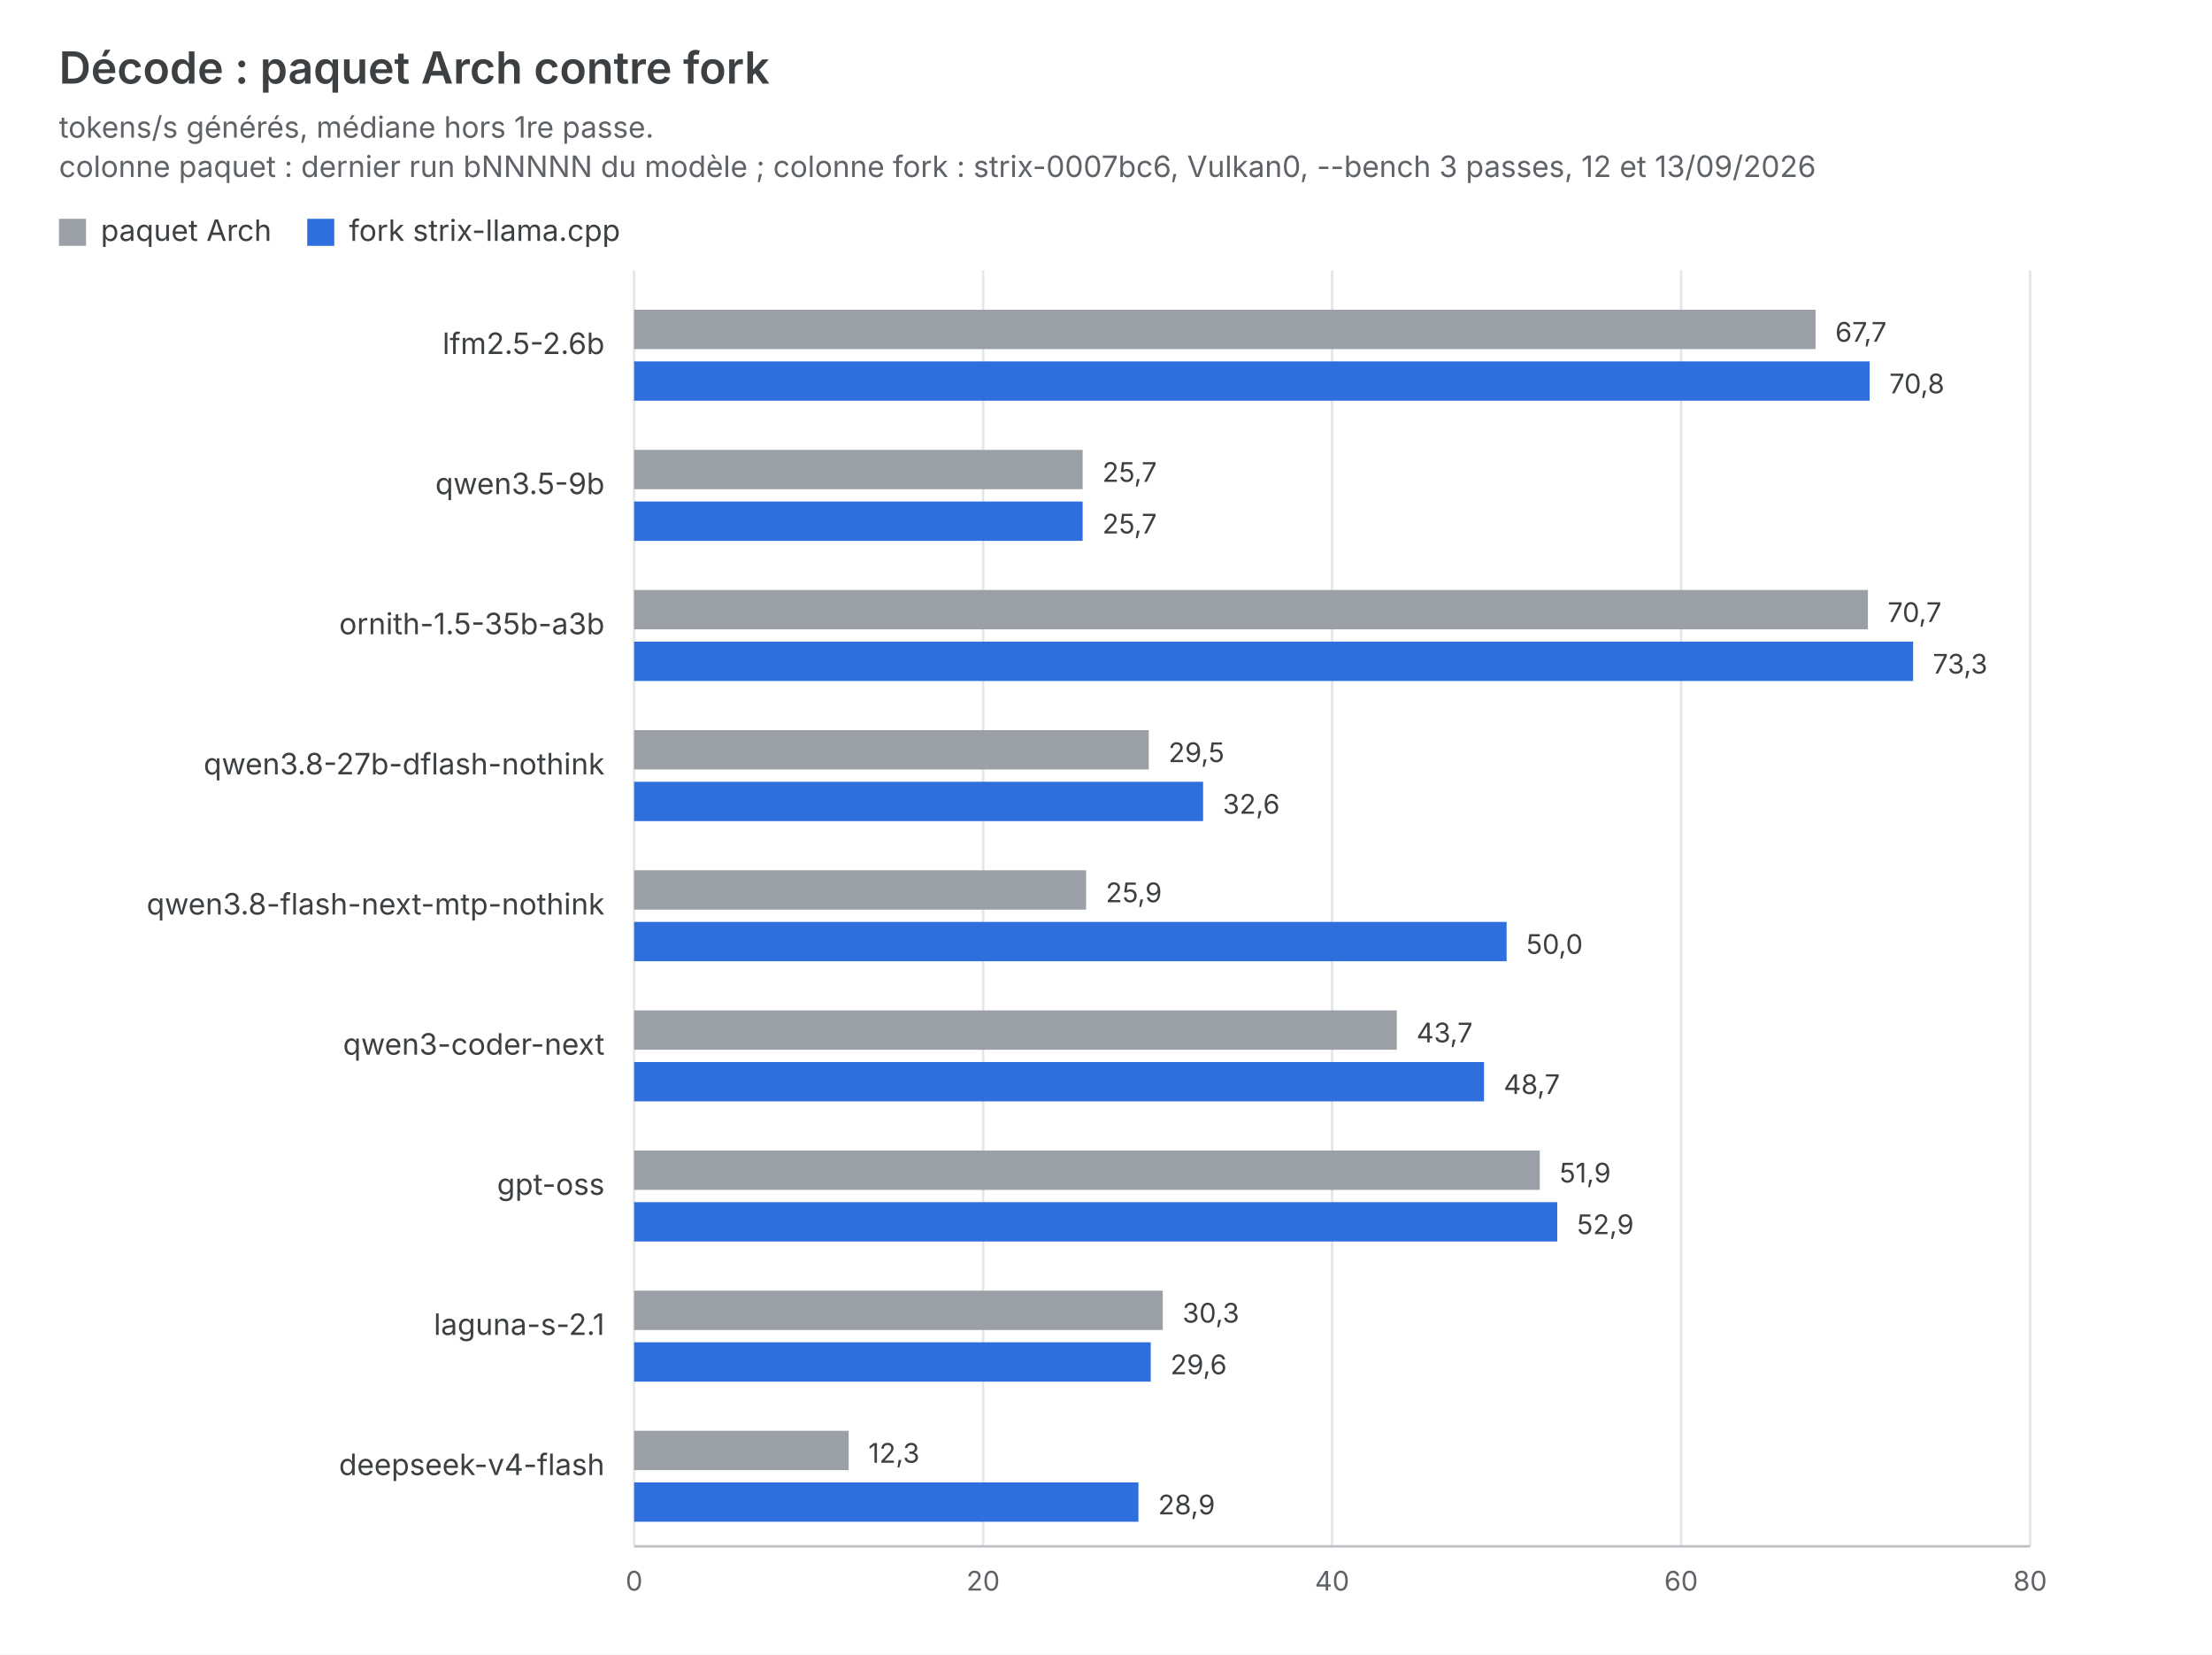
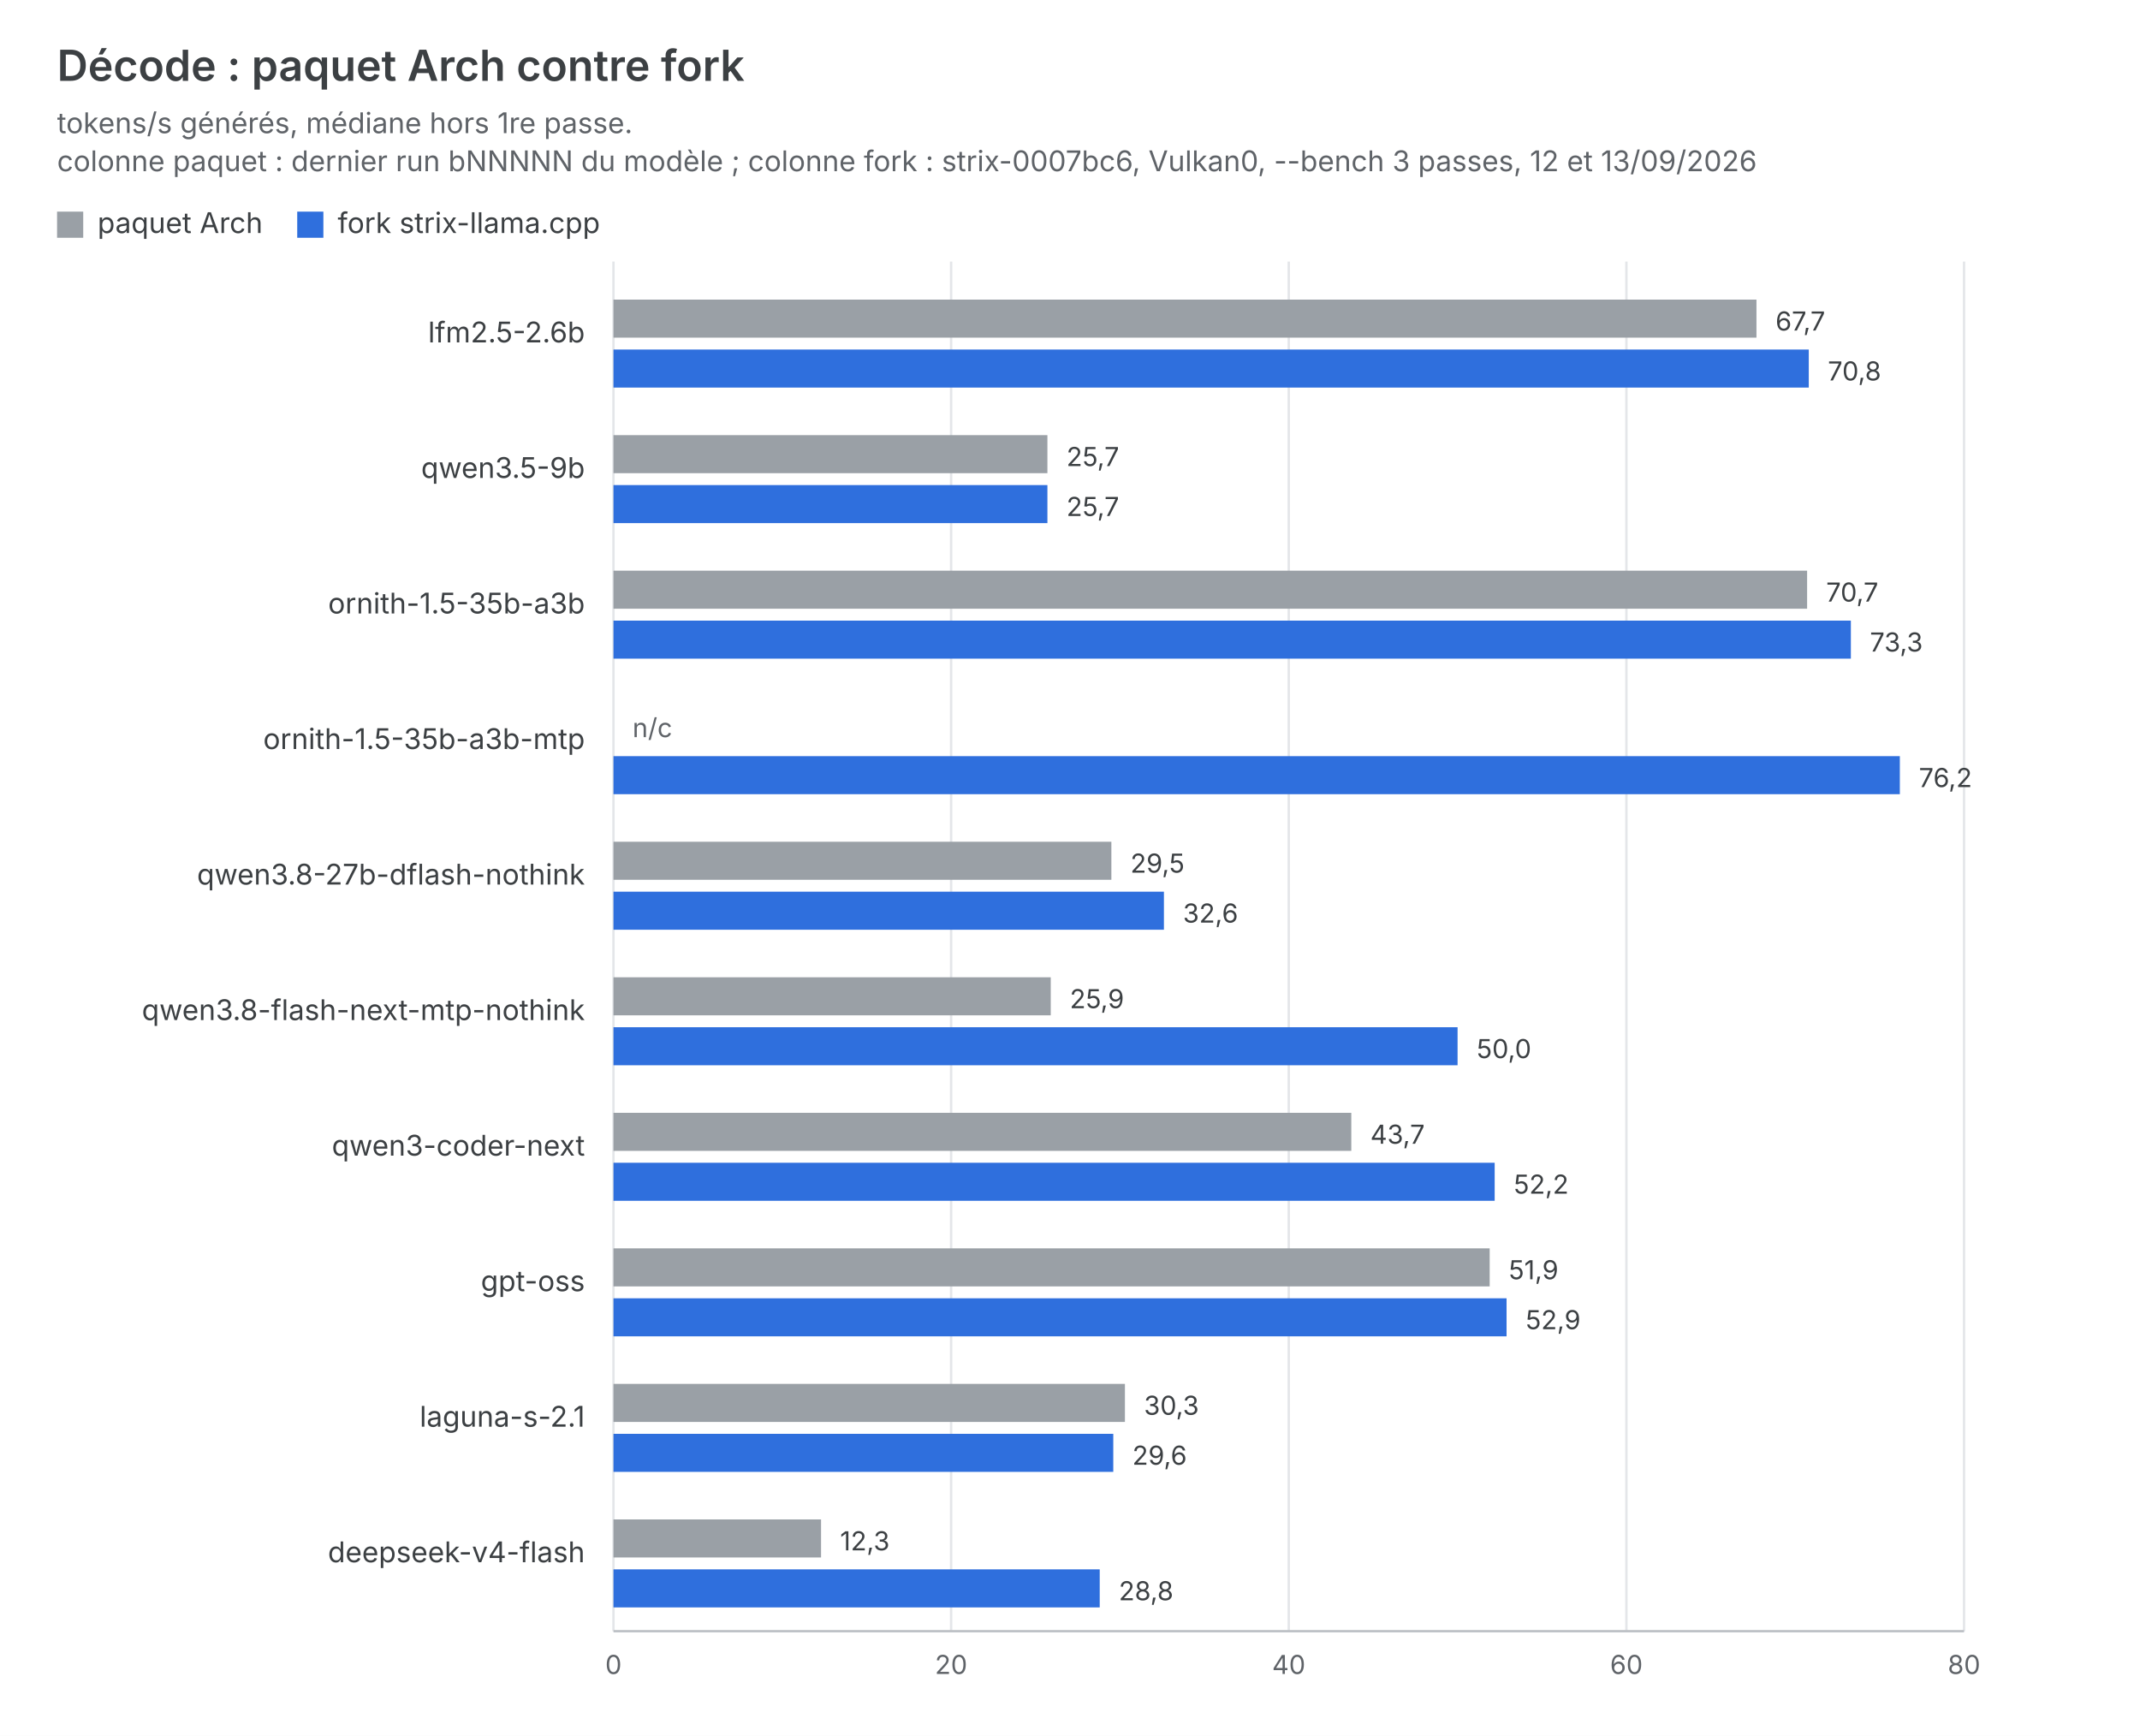
- <svg xmlns="http://www.w3.org/2000/svg" width="900" height="673" viewBox="0 0 900 673" role="img" aria-label="Décode : paquet Arch contre fork">
-   <rect x="0" y="0" width="900" height="673" fill="#ffffff" />
+ <svg xmlns="http://www.w3.org/2000/svg" width="900" height="730" viewBox="0 0 900 730" role="img" aria-label="Décode : paquet Arch contre fork">
+   <rect x="0" y="0" width="900" height="730" fill="#ffffff" />
  <text x="24.0" y="34.0" font-family="Inter, Helvetica, Arial, sans-serif" font-size="18" fill="#3c4043" text-anchor="start" font-weight="600">Décode : paquet Arch contre fork</text>
  <text x="24.0" y="56.0" font-family="Inter, Helvetica, Arial, sans-serif" font-size="12" fill="#5f6368" text-anchor="start">tokens/s générés, médiane hors 1re passe.</text>
  <text x="24.0" y="72.0" font-family="Inter, Helvetica, Arial, sans-serif" font-size="12" fill="#5f6368" text-anchor="start">colonne paquet : dernier run bNNNNN du modèle ; colonne fork : strix-0007bc6, Vulkan0, --bench 3 passes, 12 et 13/09/2026</text>
  <rect x="24.0" y="89.0" width="11" height="11" fill="#9aa0a6" />
  <text x="41.0" y="98.0" font-family="Inter, Helvetica, Arial, sans-serif" font-size="12" fill="#3c4043" text-anchor="start">paquet Arch</text>
  <rect x="125.0" y="89.0" width="11" height="11" fill="#2f6fdd" />
  <text x="142.0" y="98.0" font-family="Inter, Helvetica, Arial, sans-serif" font-size="12" fill="#3c4043" text-anchor="start">fork strix-llama.cpp</text>
-   <line x1="258.0" y1="110.0" x2="258.0" y2="629.0" stroke="#e4e6e9" stroke-width="1.0" />
-   <text x="258.0" y="647.0" font-family="Inter, Helvetica, Arial, sans-serif" font-size="11" fill="#5f6368" text-anchor="middle">0</text>
-   <line x1="400.0" y1="110.0" x2="400.0" y2="629.0" stroke="#e4e6e9" stroke-width="1.0" />
-   <text x="400.0" y="647.0" font-family="Inter, Helvetica, Arial, sans-serif" font-size="11" fill="#5f6368" text-anchor="middle">20</text>
-   <line x1="542.0" y1="110.0" x2="542.0" y2="629.0" stroke="#e4e6e9" stroke-width="1.0" />
-   <text x="542.0" y="647.0" font-family="Inter, Helvetica, Arial, sans-serif" font-size="11" fill="#5f6368" text-anchor="middle">40</text>
-   <line x1="684.0" y1="110.0" x2="684.0" y2="629.0" stroke="#e4e6e9" stroke-width="1.0" />
-   <text x="684.0" y="647.0" font-family="Inter, Helvetica, Arial, sans-serif" font-size="11" fill="#5f6368" text-anchor="middle">60</text>
-   <line x1="826.0" y1="110.0" x2="826.0" y2="629.0" stroke="#e4e6e9" stroke-width="1.0" />
-   <text x="826.0" y="647.0" font-family="Inter, Helvetica, Arial, sans-serif" font-size="11" fill="#5f6368" text-anchor="middle">80</text>
-   <line x1="258.0" y1="629.0" x2="826.0" y2="629.0" stroke="#bdc1c6" stroke-width="1.0" />
+   <line x1="258.0" y1="110.0" x2="258.0" y2="686.0" stroke="#e4e6e9" stroke-width="1.0" />
+   <text x="258.0" y="704.0" font-family="Inter, Helvetica, Arial, sans-serif" font-size="11" fill="#5f6368" text-anchor="middle">0</text>
+   <line x1="400.0" y1="110.0" x2="400.0" y2="686.0" stroke="#e4e6e9" stroke-width="1.0" />
+   <text x="400.0" y="704.0" font-family="Inter, Helvetica, Arial, sans-serif" font-size="11" fill="#5f6368" text-anchor="middle">20</text>
+   <line x1="542.0" y1="110.0" x2="542.0" y2="686.0" stroke="#e4e6e9" stroke-width="1.0" />
+   <text x="542.0" y="704.0" font-family="Inter, Helvetica, Arial, sans-serif" font-size="11" fill="#5f6368" text-anchor="middle">40</text>
+   <line x1="684.0" y1="110.0" x2="684.0" y2="686.0" stroke="#e4e6e9" stroke-width="1.0" />
+   <text x="684.0" y="704.0" font-family="Inter, Helvetica, Arial, sans-serif" font-size="11" fill="#5f6368" text-anchor="middle">60</text>
+   <line x1="826.0" y1="110.0" x2="826.0" y2="686.0" stroke="#e4e6e9" stroke-width="1.0" />
+   <text x="826.0" y="704.0" font-family="Inter, Helvetica, Arial, sans-serif" font-size="11" fill="#5f6368" text-anchor="middle">80</text>
+   <line x1="258.0" y1="686.0" x2="826.0" y2="686.0" stroke="#bdc1c6" stroke-width="1.0" />
  <text x="246.0" y="144.0" font-family="Inter, Helvetica, Arial, sans-serif" font-size="12" fill="#3c4043" text-anchor="end">lfm2.5-2.6b</text>
  <rect x="258.0" y="126.0" width="480.7" height="16.0" fill="#9aa0a6" />
  <text x="746.7" y="139.0" font-family="Inter, Helvetica, Arial, sans-serif" font-size="11" fill="#3c4043" text-anchor="start">67,7</text>
  <rect x="258.0" y="147.0" width="502.7" height="16.0" fill="#2f6fdd" />
  <text x="768.7" y="160.0" font-family="Inter, Helvetica, Arial, sans-serif" font-size="11" fill="#3c4043" text-anchor="start">70,8</text>
  <text x="246.0" y="201.0" font-family="Inter, Helvetica, Arial, sans-serif" font-size="12" fill="#3c4043" text-anchor="end">qwen3.5-9b</text>
  <rect x="258.0" y="183.0" width="182.5" height="16.0" fill="#9aa0a6" />
  <text x="448.5" y="196.0" font-family="Inter, Helvetica, Arial, sans-serif" font-size="11" fill="#3c4043" text-anchor="start">25,7</text>
  <rect x="258.0" y="204.0" width="182.5" height="16.0" fill="#2f6fdd" />
  <text x="448.5" y="217.0" font-family="Inter, Helvetica, Arial, sans-serif" font-size="11" fill="#3c4043" text-anchor="start">25,7</text>
  <text x="246.0" y="258.0" font-family="Inter, Helvetica, Arial, sans-serif" font-size="12" fill="#3c4043" text-anchor="end">ornith-1.5-35b-a3b</text>
  <rect x="258.0" y="240.0" width="502.0" height="16.0" fill="#9aa0a6" />
  <text x="768.0" y="253.0" font-family="Inter, Helvetica, Arial, sans-serif" font-size="11" fill="#3c4043" text-anchor="start">70,7</text>
  <rect x="258.0" y="261.0" width="520.4" height="16.0" fill="#2f6fdd" />
  <text x="786.4" y="274.0" font-family="Inter, Helvetica, Arial, sans-serif" font-size="11" fill="#3c4043" text-anchor="start">73,3</text>
-   <text x="246.0" y="315.0" font-family="Inter, Helvetica, Arial, sans-serif" font-size="12" fill="#3c4043" text-anchor="end">qwen3.8-27b-dflash-nothink</text>
-   <rect x="258.0" y="297.0" width="209.4" height="16.0" fill="#9aa0a6" />
-   <text x="475.4" y="310.0" font-family="Inter, Helvetica, Arial, sans-serif" font-size="11" fill="#3c4043" text-anchor="start">29,5</text>
-   <rect x="258.0" y="318.0" width="231.5" height="16.0" fill="#2f6fdd" />
-   <text x="497.5" y="331.0" font-family="Inter, Helvetica, Arial, sans-serif" font-size="11" fill="#3c4043" text-anchor="start">32,6</text>
-   <text x="246.0" y="372.0" font-family="Inter, Helvetica, Arial, sans-serif" font-size="12" fill="#3c4043" text-anchor="end">qwen3.8-flash-next-mtp-nothink</text>
-   <rect x="258.0" y="354.0" width="183.9" height="16.0" fill="#9aa0a6" />
-   <text x="449.9" y="367.0" font-family="Inter, Helvetica, Arial, sans-serif" font-size="11" fill="#3c4043" text-anchor="start">25,9</text>
-   <rect x="258.0" y="375.0" width="355.0" height="16.0" fill="#2f6fdd" />
-   <text x="621.0" y="388.0" font-family="Inter, Helvetica, Arial, sans-serif" font-size="11" fill="#3c4043" text-anchor="start">50,0</text>
-   <text x="246.0" y="429.0" font-family="Inter, Helvetica, Arial, sans-serif" font-size="12" fill="#3c4043" text-anchor="end">qwen3-coder-next</text>
-   <rect x="258.0" y="411.0" width="310.3" height="16.0" fill="#9aa0a6" />
-   <text x="576.3" y="424.0" font-family="Inter, Helvetica, Arial, sans-serif" font-size="11" fill="#3c4043" text-anchor="start">43,7</text>
-   <rect x="258.0" y="432.0" width="345.8" height="16.0" fill="#2f6fdd" />
-   <text x="611.8" y="445.0" font-family="Inter, Helvetica, Arial, sans-serif" font-size="11" fill="#3c4043" text-anchor="start">48,7</text>
-   <text x="246.0" y="486.0" font-family="Inter, Helvetica, Arial, sans-serif" font-size="12" fill="#3c4043" text-anchor="end">gpt-oss</text>
-   <rect x="258.0" y="468.0" width="368.5" height="16.0" fill="#9aa0a6" />
-   <text x="634.5" y="481.0" font-family="Inter, Helvetica, Arial, sans-serif" font-size="11" fill="#3c4043" text-anchor="start">51,9</text>
-   <rect x="258.0" y="489.0" width="375.6" height="16.0" fill="#2f6fdd" />
-   <text x="641.6" y="502.0" font-family="Inter, Helvetica, Arial, sans-serif" font-size="11" fill="#3c4043" text-anchor="start">52,9</text>
-   <text x="246.0" y="543.0" font-family="Inter, Helvetica, Arial, sans-serif" font-size="12" fill="#3c4043" text-anchor="end">laguna-s-2.1</text>
-   <rect x="258.0" y="525.0" width="215.1" height="16.0" fill="#9aa0a6" />
-   <text x="481.1" y="538.0" font-family="Inter, Helvetica, Arial, sans-serif" font-size="11" fill="#3c4043" text-anchor="start">30,3</text>
-   <rect x="258.0" y="546.0" width="210.2" height="16.0" fill="#2f6fdd" />
-   <text x="476.2" y="559.0" font-family="Inter, Helvetica, Arial, sans-serif" font-size="11" fill="#3c4043" text-anchor="start">29,6</text>
-   <text x="246.0" y="600.0" font-family="Inter, Helvetica, Arial, sans-serif" font-size="12" fill="#3c4043" text-anchor="end">deepseek-v4-flash</text>
-   <rect x="258.0" y="582.0" width="87.3" height="16.0" fill="#9aa0a6" />
-   <text x="353.3" y="595.0" font-family="Inter, Helvetica, Arial, sans-serif" font-size="11" fill="#3c4043" text-anchor="start">12,3</text>
-   <rect x="258.0" y="603.0" width="205.2" height="16.0" fill="#2f6fdd" />
-   <text x="471.2" y="616.0" font-family="Inter, Helvetica, Arial, sans-serif" font-size="11" fill="#3c4043" text-anchor="start">28,9</text>
+   <text x="246.0" y="315.0" font-family="Inter, Helvetica, Arial, sans-serif" font-size="12" fill="#3c4043" text-anchor="end">ornith-1.5-35b-a3b-mtp</text>
+   <text x="266.0" y="310.0" font-family="Inter, Helvetica, Arial, sans-serif" font-size="11" fill="#5f6368" text-anchor="start">n/c</text>
+   <rect x="258.0" y="318.0" width="541.0" height="16.0" fill="#2f6fdd" />
+   <text x="807.0" y="331.0" font-family="Inter, Helvetica, Arial, sans-serif" font-size="11" fill="#3c4043" text-anchor="start">76,2</text>
+   <text x="246.0" y="372.0" font-family="Inter, Helvetica, Arial, sans-serif" font-size="12" fill="#3c4043" text-anchor="end">qwen3.8-27b-dflash-nothink</text>
+   <rect x="258.0" y="354.0" width="209.4" height="16.0" fill="#9aa0a6" />
+   <text x="475.4" y="367.0" font-family="Inter, Helvetica, Arial, sans-serif" font-size="11" fill="#3c4043" text-anchor="start">29,5</text>
+   <rect x="258.0" y="375.0" width="231.5" height="16.0" fill="#2f6fdd" />
+   <text x="497.5" y="388.0" font-family="Inter, Helvetica, Arial, sans-serif" font-size="11" fill="#3c4043" text-anchor="start">32,6</text>
+   <text x="246.0" y="429.0" font-family="Inter, Helvetica, Arial, sans-serif" font-size="12" fill="#3c4043" text-anchor="end">qwen3.8-flash-next-mtp-nothink</text>
+   <rect x="258.0" y="411.0" width="183.9" height="16.0" fill="#9aa0a6" />
+   <text x="449.9" y="424.0" font-family="Inter, Helvetica, Arial, sans-serif" font-size="11" fill="#3c4043" text-anchor="start">25,9</text>
+   <rect x="258.0" y="432.0" width="355.0" height="16.0" fill="#2f6fdd" />
+   <text x="621.0" y="445.0" font-family="Inter, Helvetica, Arial, sans-serif" font-size="11" fill="#3c4043" text-anchor="start">50,0</text>
+   <text x="246.0" y="486.0" font-family="Inter, Helvetica, Arial, sans-serif" font-size="12" fill="#3c4043" text-anchor="end">qwen3-coder-next</text>
+   <rect x="258.0" y="468.0" width="310.3" height="16.0" fill="#9aa0a6" />
+   <text x="576.3" y="481.0" font-family="Inter, Helvetica, Arial, sans-serif" font-size="11" fill="#3c4043" text-anchor="start">43,7</text>
+   <rect x="258.0" y="489.0" width="370.6" height="16.0" fill="#2f6fdd" />
+   <text x="636.6" y="502.0" font-family="Inter, Helvetica, Arial, sans-serif" font-size="11" fill="#3c4043" text-anchor="start">52,2</text>
+   <text x="246.0" y="543.0" font-family="Inter, Helvetica, Arial, sans-serif" font-size="12" fill="#3c4043" text-anchor="end">gpt-oss</text>
+   <rect x="258.0" y="525.0" width="368.5" height="16.0" fill="#9aa0a6" />
+   <text x="634.5" y="538.0" font-family="Inter, Helvetica, Arial, sans-serif" font-size="11" fill="#3c4043" text-anchor="start">51,9</text>
+   <rect x="258.0" y="546.0" width="375.6" height="16.0" fill="#2f6fdd" />
+   <text x="641.6" y="559.0" font-family="Inter, Helvetica, Arial, sans-serif" font-size="11" fill="#3c4043" text-anchor="start">52,9</text>
+   <text x="246.0" y="600.0" font-family="Inter, Helvetica, Arial, sans-serif" font-size="12" fill="#3c4043" text-anchor="end">laguna-s-2.1</text>
+   <rect x="258.0" y="582.0" width="215.1" height="16.0" fill="#9aa0a6" />
+   <text x="481.1" y="595.0" font-family="Inter, Helvetica, Arial, sans-serif" font-size="11" fill="#3c4043" text-anchor="start">30,3</text>
+   <rect x="258.0" y="603.0" width="210.2" height="16.0" fill="#2f6fdd" />
+   <text x="476.2" y="616.0" font-family="Inter, Helvetica, Arial, sans-serif" font-size="11" fill="#3c4043" text-anchor="start">29,6</text>
+   <text x="246.0" y="657.0" font-family="Inter, Helvetica, Arial, sans-serif" font-size="12" fill="#3c4043" text-anchor="end">deepseek-v4-flash</text>
+   <rect x="258.0" y="639.0" width="87.3" height="16.0" fill="#9aa0a6" />
+   <text x="353.3" y="652.0" font-family="Inter, Helvetica, Arial, sans-serif" font-size="11" fill="#3c4043" text-anchor="start">12,3</text>
+   <rect x="258.0" y="660.0" width="204.5" height="16.0" fill="#2f6fdd" />
+   <text x="470.5" y="673.0" font-family="Inter, Helvetica, Arial, sans-serif" font-size="11" fill="#3c4043" text-anchor="start">28,8</text>
</svg>
